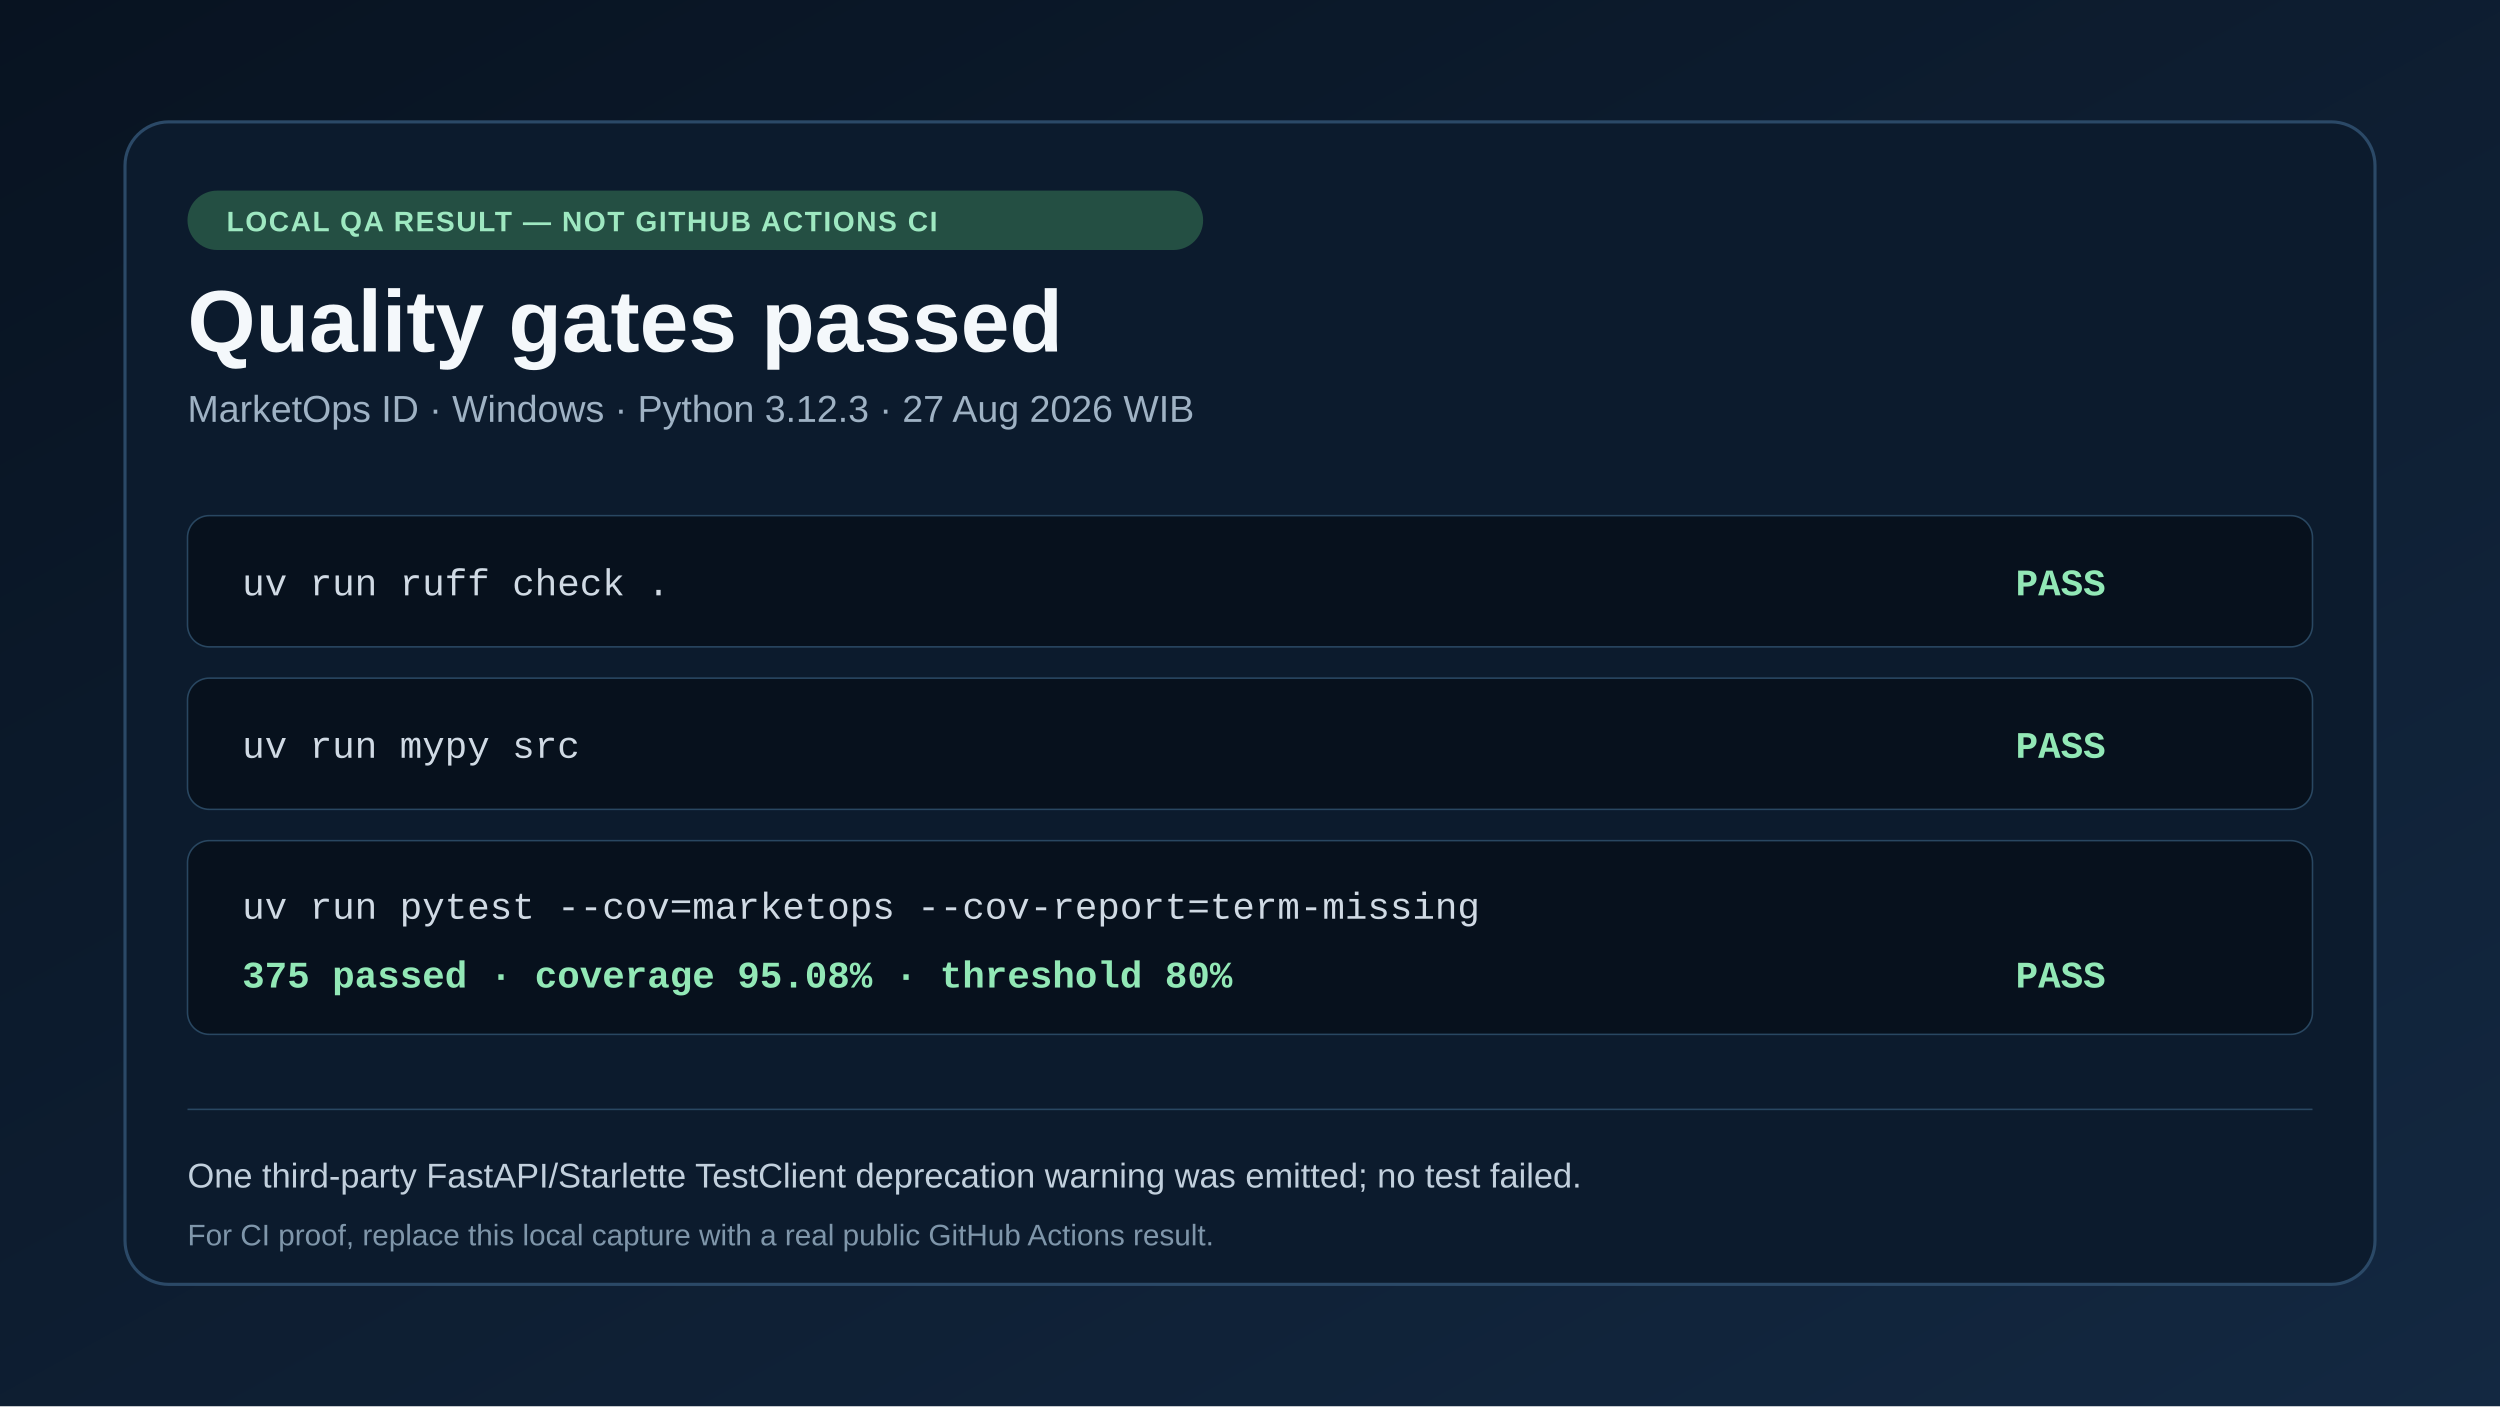
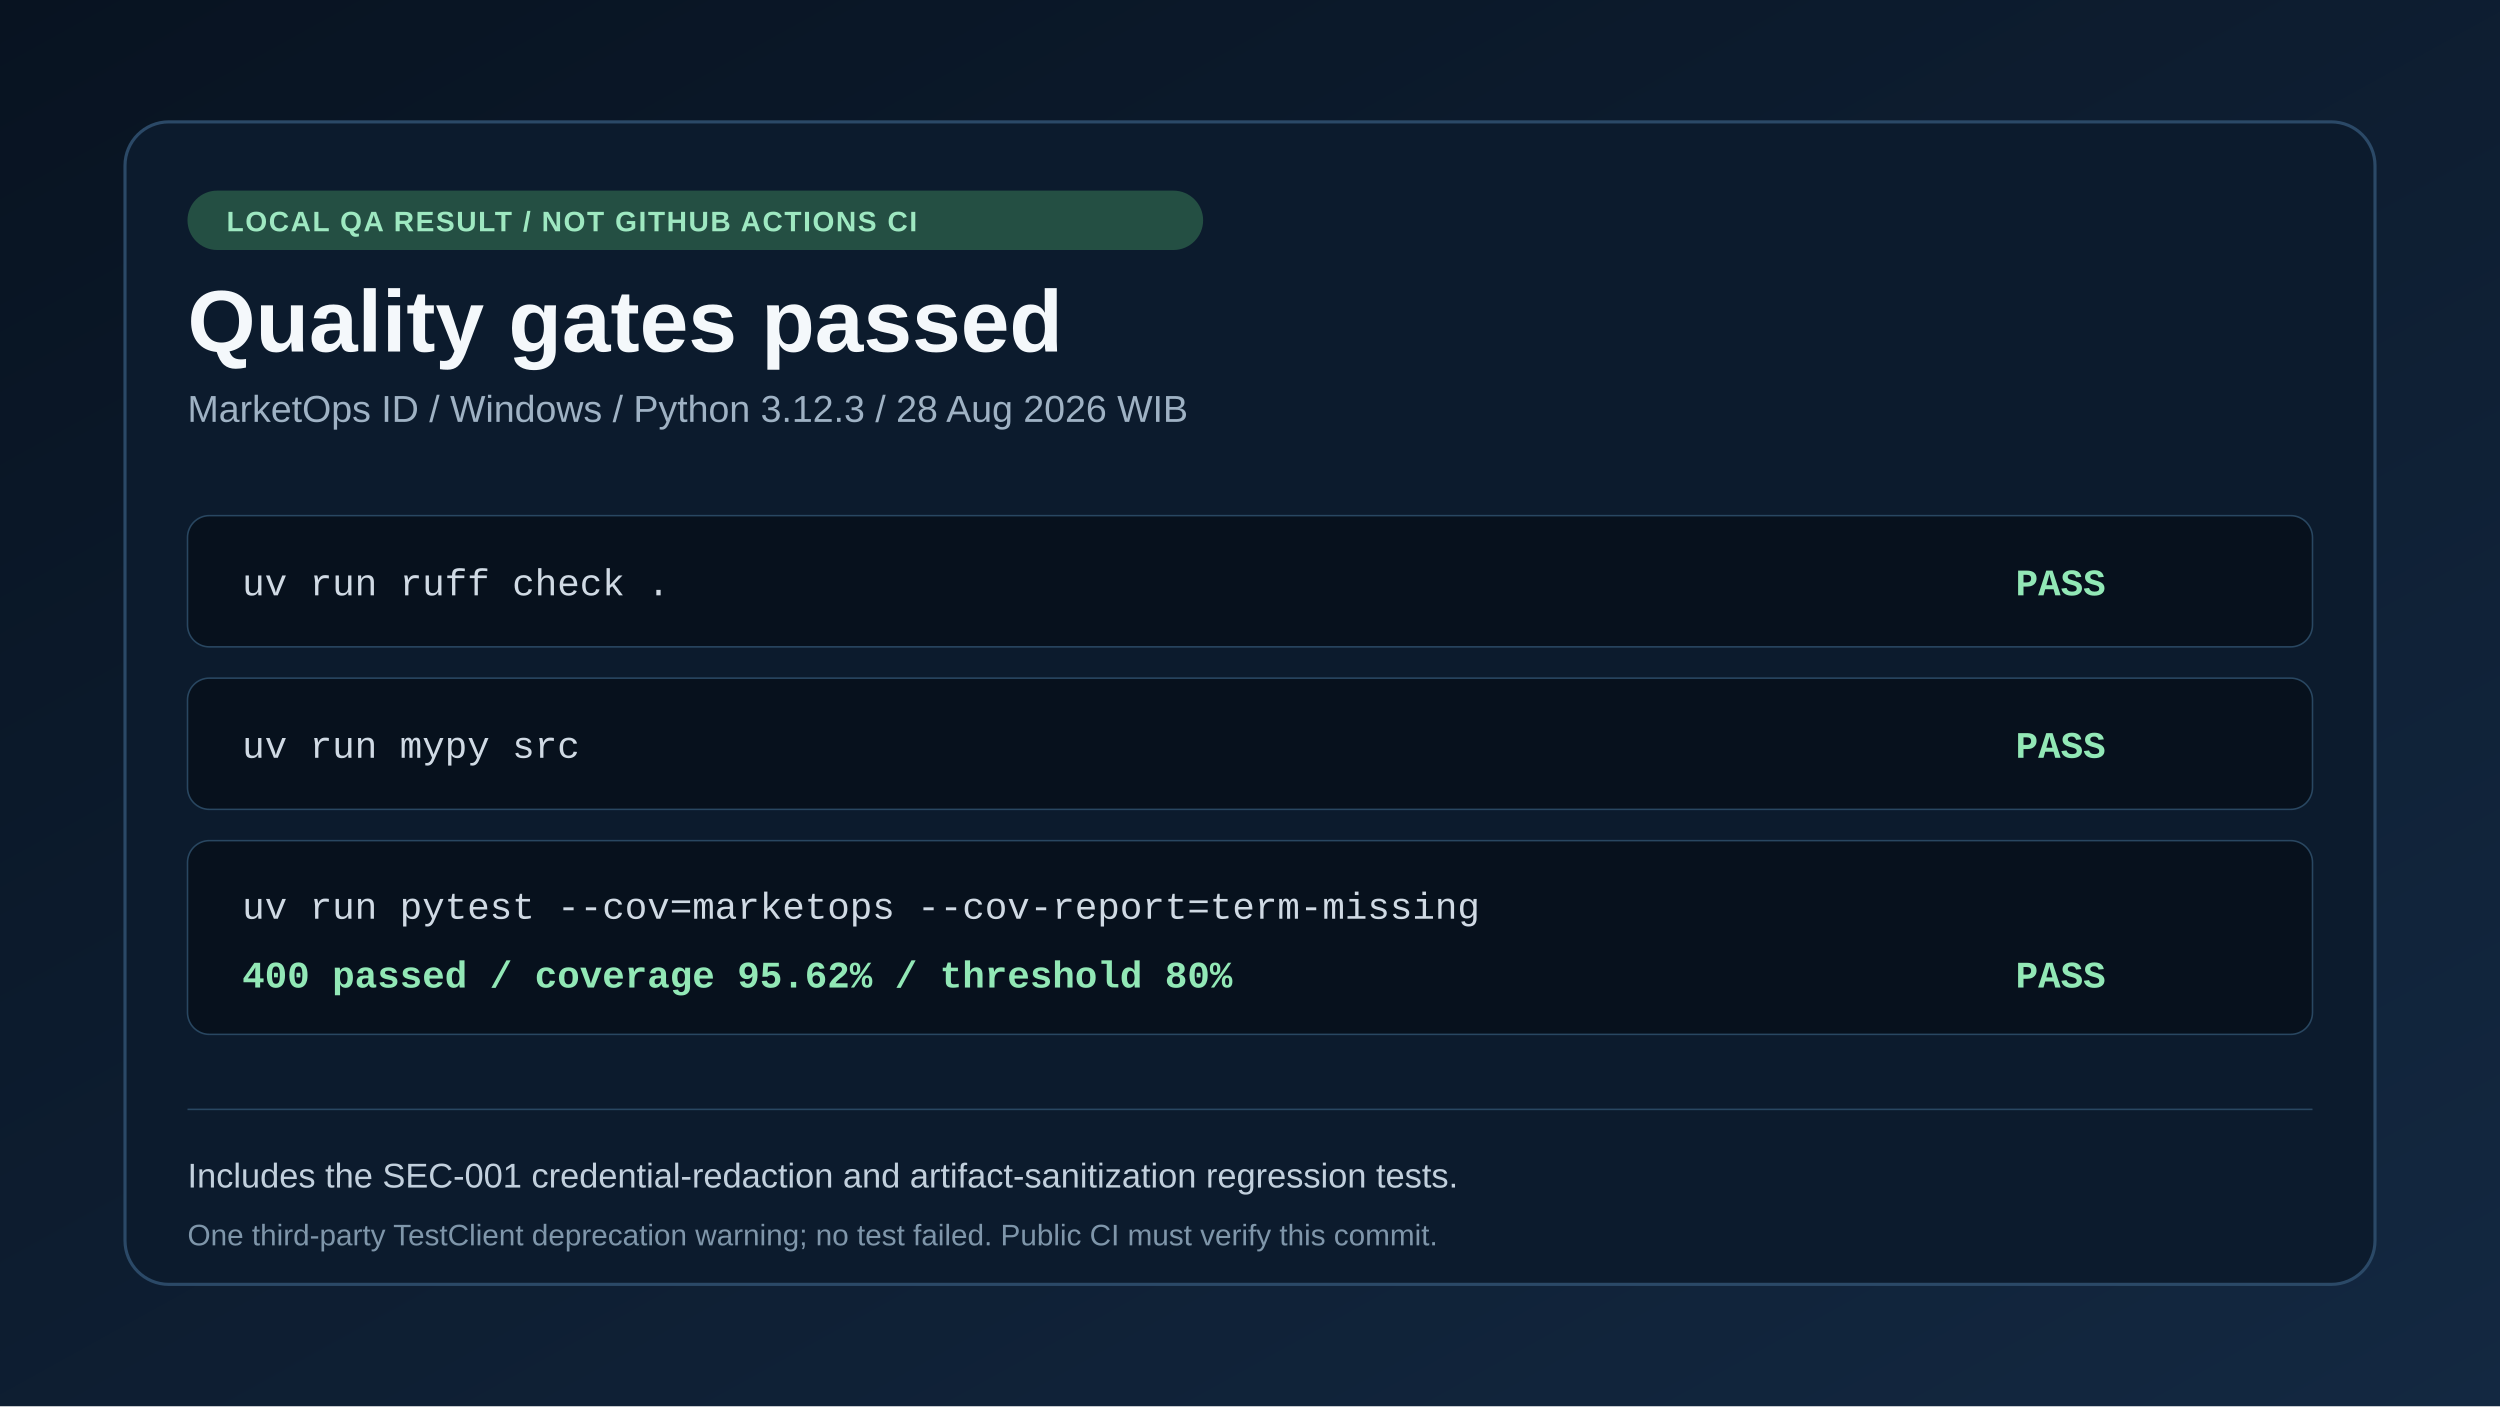
<svg xmlns="http://www.w3.org/2000/svg" width="1600" height="900" viewBox="0 0 1600 900" role="img" aria-labelledby="title desc">
  <defs>
    <linearGradient id="bg" x1="0" x2="1" y1="0" y2="1">
      <stop offset="0" stop-color="#081321" />
      <stop offset="1" stop-color="#132841" />
    </linearGradient>
  </defs>
  <rect width="1600" height="900" fill="url(#bg)" />
  <rect x="80" y="78" width="1440" height="744" rx="28" fill="#0c1b2d" stroke="#2b4967" stroke-width="2" />
  <rect x="120" y="122" width="650" height="38" rx="19" fill="#244f43" />
-   <text x="145" y="148" fill="#9ee8c1" font-family="Arial, sans-serif" font-size="18" font-weight="700" letter-spacing="1">LOCAL QA RESULT — NOT GITHUB ACTIONS CI</text>
-   <text x="120" y="225" fill="#f4f8fb" font-family="Arial, sans-serif" font-size="56" font-weight="700">Quality gates passed</text>
-   <text x="120" y="270" fill="#9fb2c4" font-family="Arial, sans-serif" font-size="24">MarketOps ID · Windows · Python 3.12.3 · 27 Aug 2026 WIB</text>
-   <g font-family="Consolas, 'Courier New', monospace" font-size="24">
+   <text x="145" y="148" fill="#9ee8c1" font-family="Arial,sans-serif" font-size="18" font-weight="700" letter-spacing="1">LOCAL QA RESULT / NOT GITHUB ACTIONS CI</text>
+   <text x="120" y="225" fill="#f4f8fb" font-family="Arial,sans-serif" font-size="56" font-weight="700">Quality gates passed</text>
+   <text x="120" y="270" fill="#9fb2c4" font-family="Arial,sans-serif" font-size="24">MarketOps ID / Windows / Python 3.12.3 / 28 Aug 2026 WIB</text>
+   <g font-family="Consolas,'Courier New',monospace" font-size="24">
    <rect x="120" y="330" width="1360" height="84" rx="14" fill="#07111d" stroke="#294761" />
    <text x="155" y="381" fill="#d0dae4">uv run ruff check .</text>
    <text x="1290" y="381" fill="#92e8b6" font-weight="700">PASS</text>
    <rect x="120" y="434" width="1360" height="84" rx="14" fill="#07111d" stroke="#294761" />
    <text x="155" y="485" fill="#d0dae4">uv run mypy src</text>
    <text x="1290" y="485" fill="#92e8b6" font-weight="700">PASS</text>
    <rect x="120" y="538" width="1360" height="124" rx="14" fill="#07111d" stroke="#294761" />
    <text x="155" y="588" fill="#d0dae4">uv run pytest --cov=marketops --cov-report=term-missing</text>
-     <text x="155" y="632" fill="#92e8b6" font-weight="700">375 passed · coverage 95.08% · threshold 80%</text>
+     <text x="155" y="632" fill="#92e8b6" font-weight="700">400 passed / coverage 95.62% / threshold 80%</text>
    <text x="1290" y="632" fill="#92e8b6" font-weight="700">PASS</text>
  </g>
  <line x1="120" x2="1480" y1="710" y2="710" stroke="#294761" />
-   <text x="120" y="760" fill="#c2d0dd" font-family="Arial, sans-serif" font-size="22">One third-party FastAPI/Starlette TestClient deprecation warning was emitted; no test failed.</text>
-   <text x="120" y="797" fill="#7f96aa" font-family="Arial, sans-serif" font-size="19">For CI proof, replace this local capture with a real public GitHub Actions result.</text>
+   <text x="120" y="760" fill="#c2d0dd" font-family="Arial,sans-serif" font-size="22">Includes the SEC-001 credential-redaction and artifact-sanitization regression tests.</text>
+   <text x="120" y="797" fill="#7f96aa" font-family="Arial,sans-serif" font-size="19">One third-party TestClient deprecation warning; no test failed. Public CI must verify this commit.</text>
</svg>
